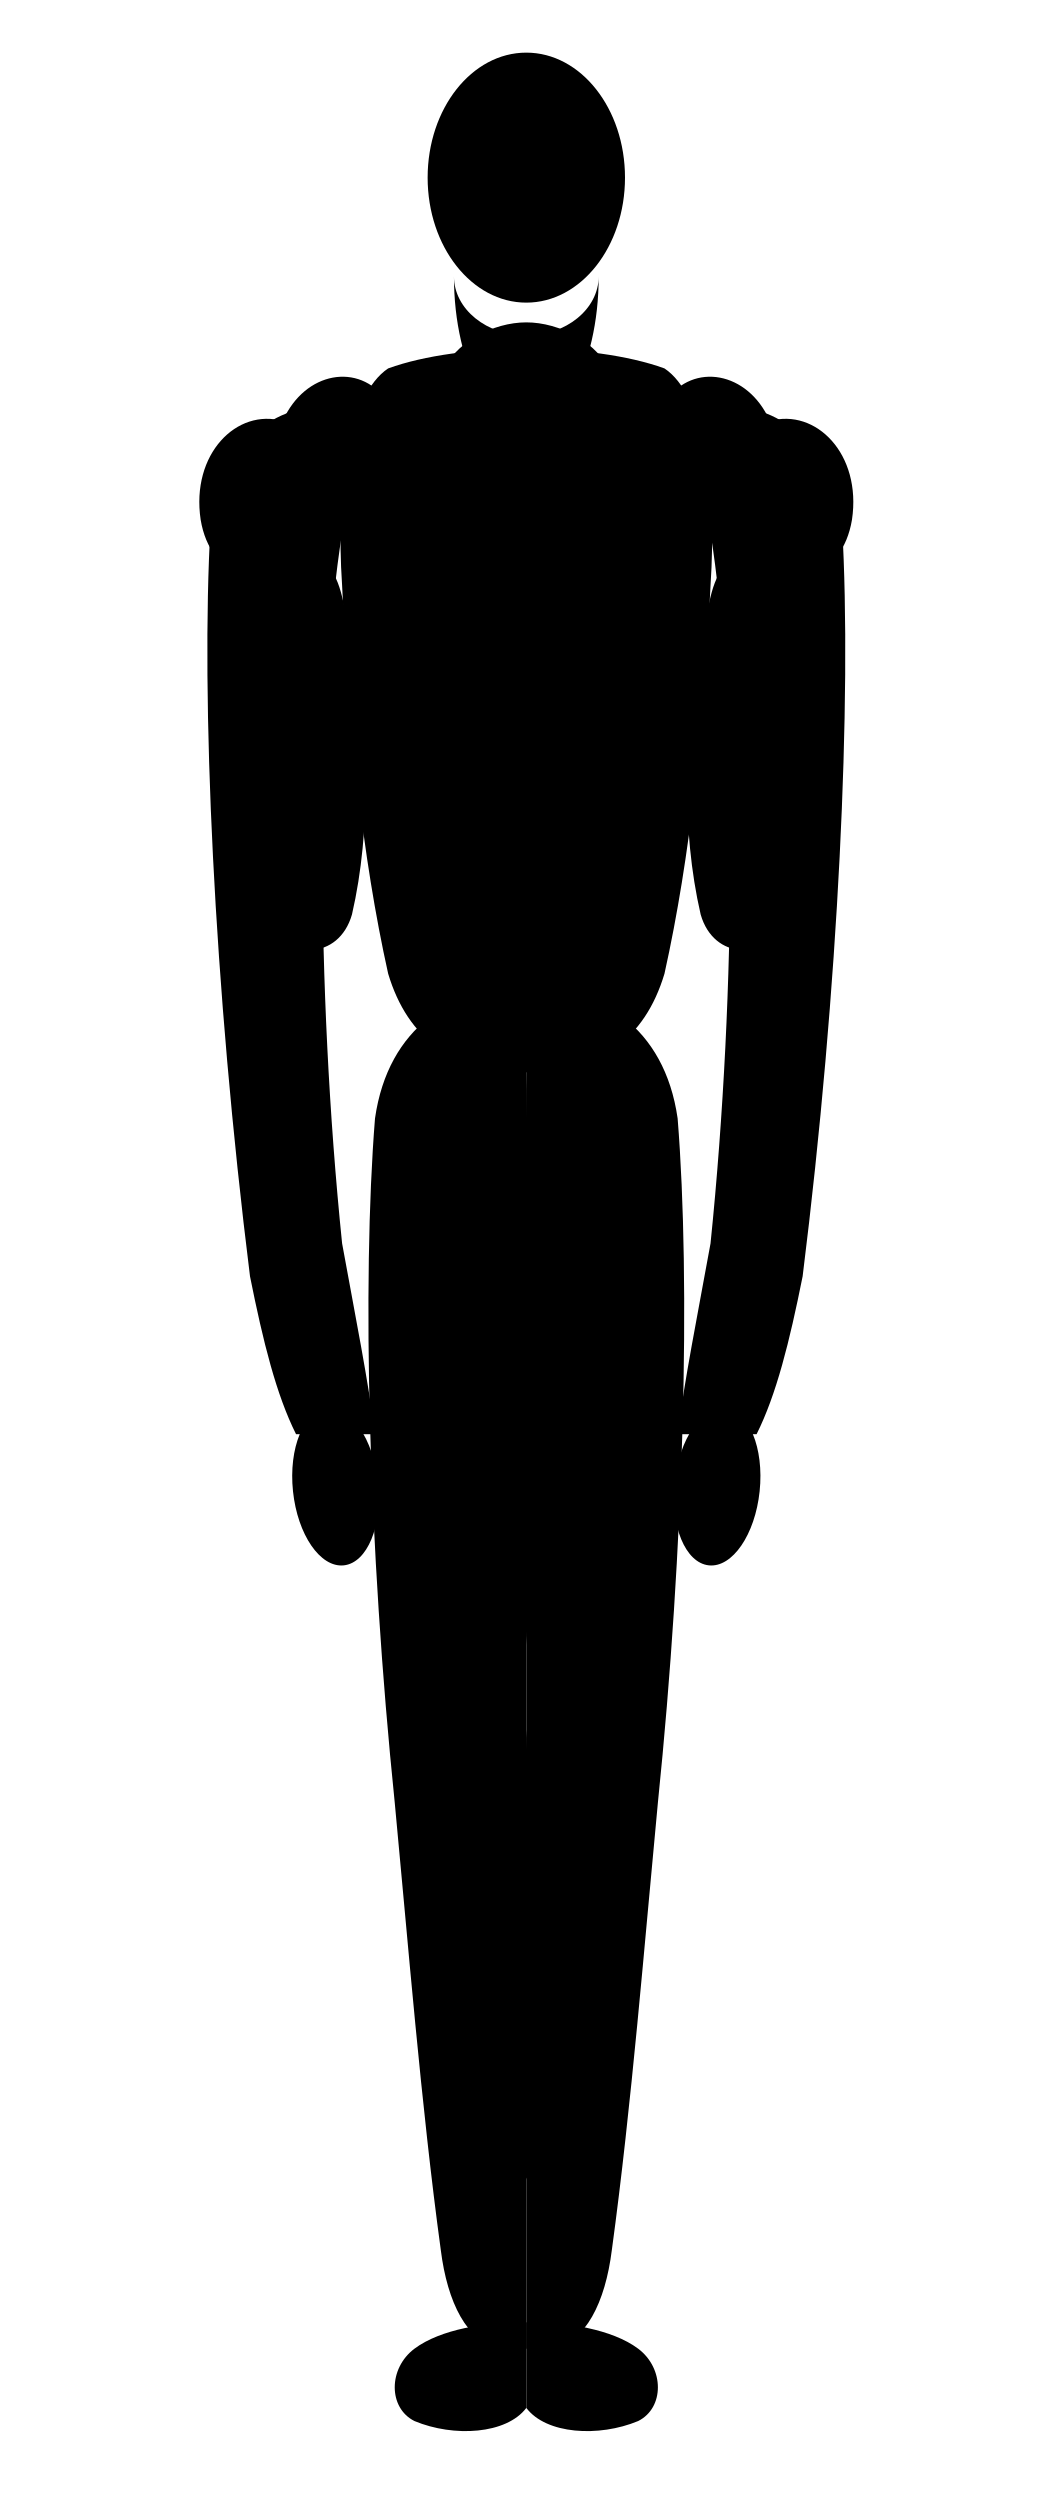
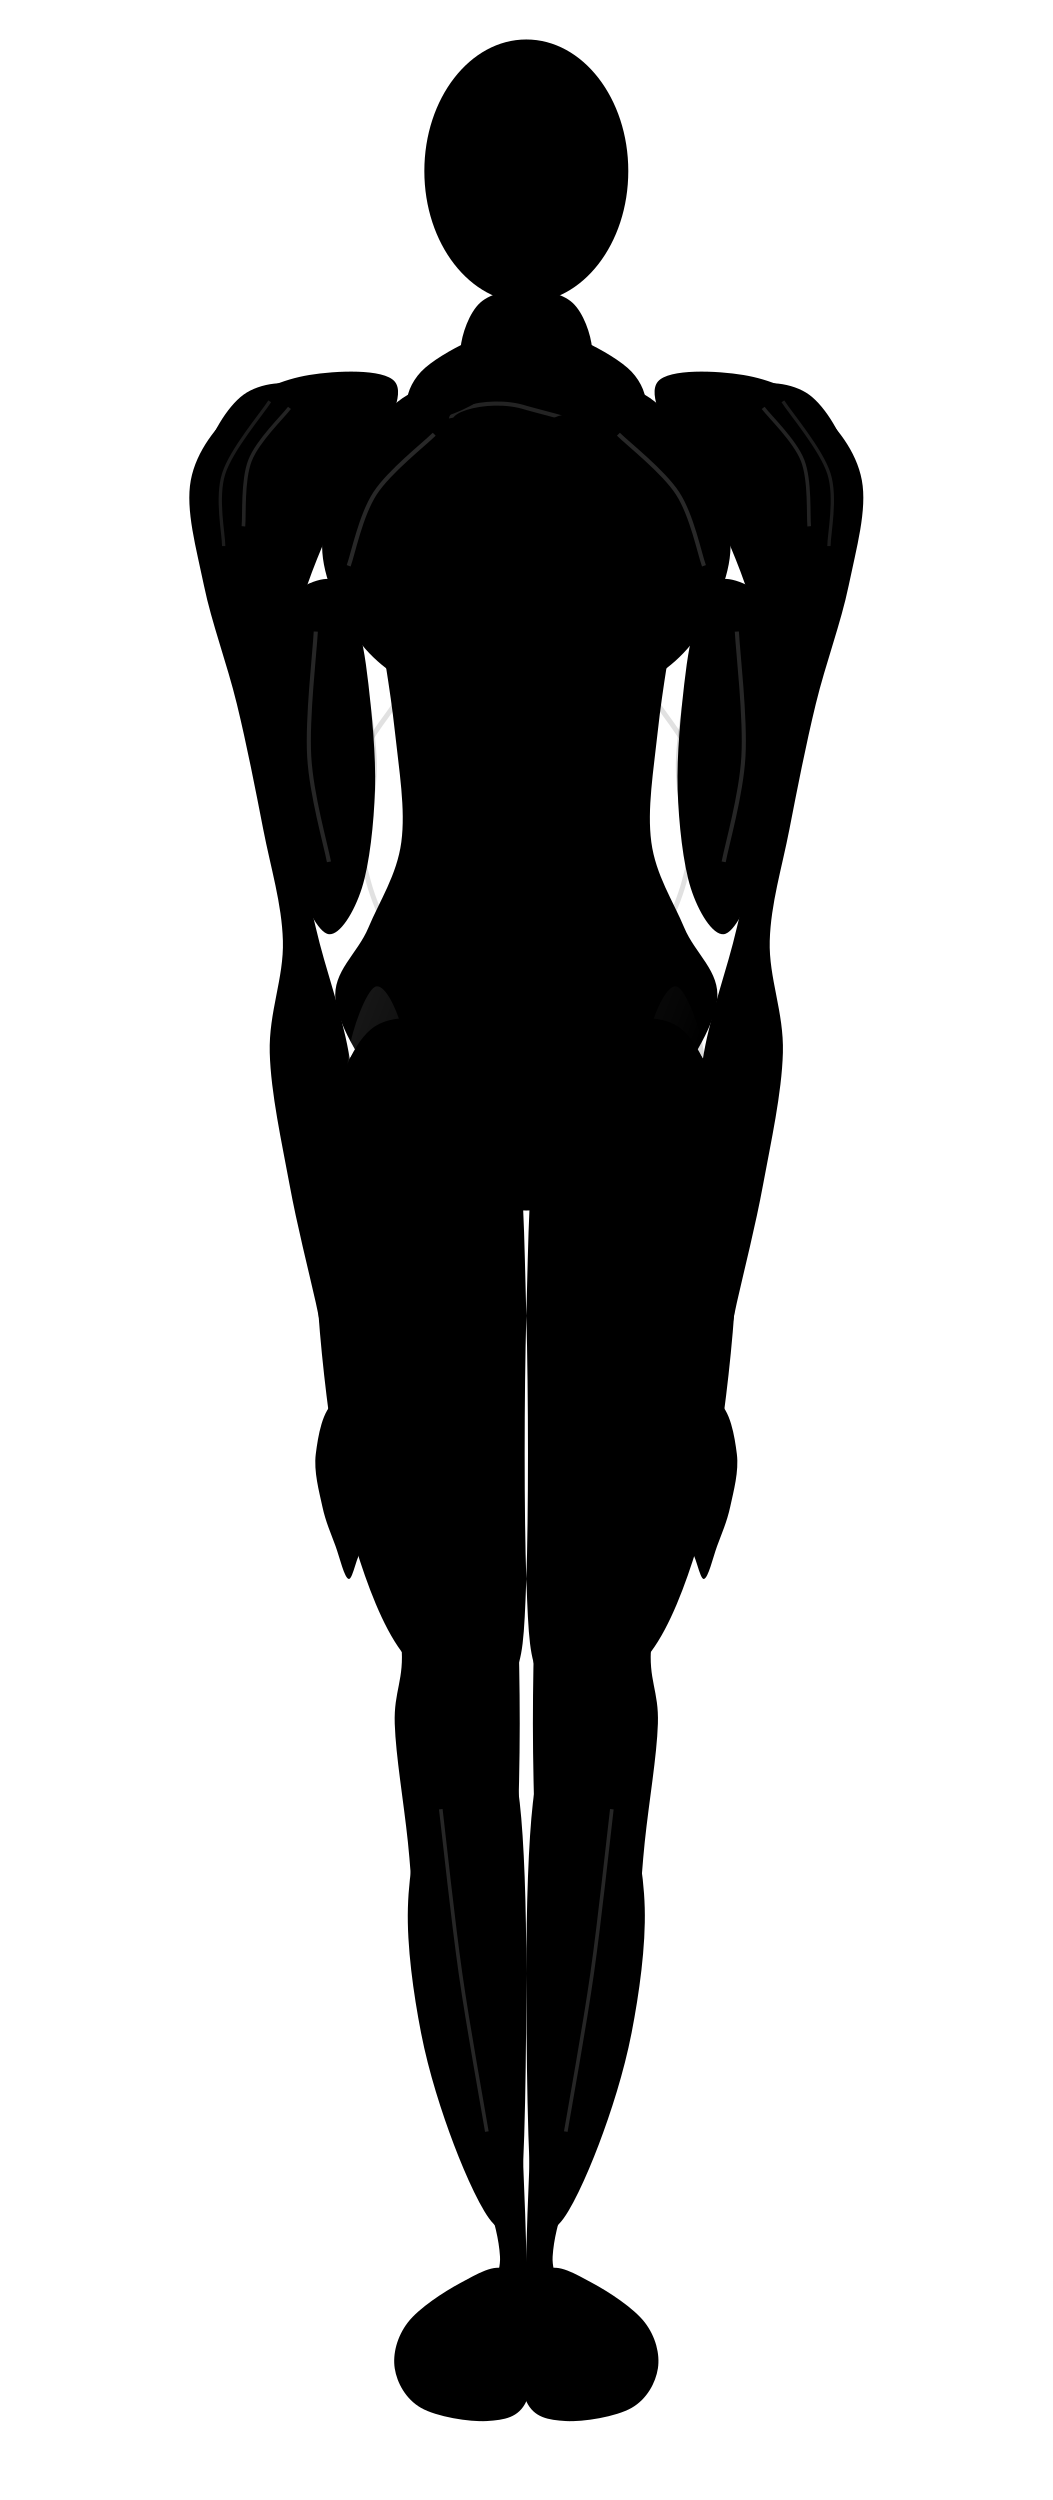
<svg xmlns="http://www.w3.org/2000/svg" id="muscle-figure-front" class="muscle-figure" viewBox="0 0 320 760" role="img" aria-label="Figura muscular, vista frontal">
+   <defs>
+     <radialGradient id="shadeVolume" cx="38%" cy="28%" r="75%">
+       <stop offset="0%" stop-color="#fff" stop-opacity="0.16" />
+       <stop offset="55%" stop-color="#fff" stop-opacity="0.04" />
+       <stop offset="100%" stop-color="#000" stop-opacity="0.12" />
+     </radialGradient>
+     <linearGradient id="shadeCore" x1="0" y1="0" x2="0" y2="1">
+       <stop offset="0%" stop-color="#000" stop-opacity="0.16" />
+       <stop offset="45%" stop-color="#000" stop-opacity="0.02" />
+       <stop offset="100%" stop-color="#000" stop-opacity="0.18" />
+     </linearGradient>
+     <linearGradient id="shadeLimb" x1="0" y1="0" x2="1" y2="0.2">
+       <stop offset="0%" stop-color="#fff" stop-opacity="0.1" />
+       <stop offset="50%" stop-color="#fff" stop-opacity="0" />
+       <stop offset="100%" stop-color="#000" stop-opacity="0.14" />
+     </linearGradient>
+   </defs>
  <g class="body-decor" aria-hidden="true">
-     <ellipse id="cabeza" cx="160" cy="54" rx="30" ry="38" />
-     <path id="cuello" d="M138,84 C138,98 141,110 146,120 L174,120 C179,110 182,98 182,84       C182,94 172,102 160,102 C148,102 138,94 138,84 Z" />
-     <path id="torso-base" d="M118,112 C140,104 180,104 202,112 C214,120 218,148 216,178       C214,220 210,260 202,296 C196,316 182,326 160,326 C138,326 124,316 118,296       C110,260 106,220 104,178 C102,148 106,120 118,112 Z" />
-     <path id="core" d="M144,204 C140,230 140,262 146,292 C150,310 170,310 174,292       C180,262 180,230 176,204 C168,210 152,210 144,204 Z" />
-     <path id="brazo-base-der" d="M220,124 C238,122 254,138 256,160 C259,212 255,300 244,388       C240,408 236,424 230,436 L206,436 C208,420 212,400 216,378 C224,300 224,212 216,162       C213,146 208,132 220,124 Z" />
-     <ellipse id="mano-der" cx="218" cy="452" rx="13" ry="24" transform="rotate(6 218 452)" />
-     <path id="brazo-base-izq" d="M100,124 C82,122 66,138 64,160 C61,212 65,300 76,388       C80,408 84,424 90,436 L114,436 C112,420 108,400 104,378 C96,300 96,212 104,162       C107,146 112,132 100,124 Z" />
-     <ellipse id="mano-izq" cx="102" cy="452" rx="13" ry="24" transform="rotate(-6 102 452)" />
-     <path id="pierna-base-der" d="M160,300 C182,300 202,312 206,340 C210,390 208,470 200,548       C196,590 192,640 186,684 C184,700 178,712 168,714 L160,714 L160,300 Z" />
-     <path id="pie-der" d="M162,706 C172,706 186,708 194,714 C202,720 202,732 194,736       C182,741 166,740 160,732 L160,706 Z" />
-     <path id="pierna-base-izq" d="M160,300 C138,300 118,312 114,340 C110,390 112,470 120,548       C124,590 128,640 134,684 C136,700 142,712 152,714 L160,714 L160,300 Z" />
-     <path id="pie-izq" d="M158,706 C148,706 134,708 126,714 C118,720 118,732 126,736       C138,741 154,740 160,732 L160,706 Z" />
+     <ellipse id="cabeza" cx="160" cy="52" rx="31" ry="40" />
+     <path id="cuello" d="M160,88 C164.67,88 170.67,89 174,92 C177.33,95 179.67,101.67 180,106 C180.33,110.33 179.33,115.67 176,118 C172.67,120.33 165.33,120 160,120 C154.67,120 147.33,120.33 144,118 C140.67,115.67 139.67,110.33 140,106 C140.33,101.67 142.67,95 146,92 C149.33,89 155.33,88 160,88 Z" />
+     <path id="torso-base" d="M160,116 C172,116 187.33,115 196,120 C204.67,125 210.33,135.67 212,146 C213.67,156.33 208,169.33 206,182 C204,194.67 201.33,209.67 200,222 C198.67,234.33 196.67,246 198,256 C199.33,266 204.67,274 208,282 C211.33,290 219,295.33 218,304 C217,312.67 209,324.67 202,334 C195,343.33 183,354.33 176,360 C169,365.67 165.33,368 160,368 C154.67,368 151,365.67 144,360 C137,354.33 125,343.33 118,334 C111,324.67 103,312.67 102,304 C101,295.33 108.67,290 112,282 C115.33,274 120.67,266 122,256 C123.33,246 121.33,234.33 120,222 C118.67,209.67 116,194.67 114,182 C112,169.33 106.33,156.33 108,146 C109.67,135.67 115.33,125 124,120 C132.67,115 148,116 160,116 Z" />
+     <path id="brazo-base-der" d="M200,116 C203.33,112 218,112.67 226,114 C234,115.33 242,118.67 248,124 C254,129.33 260.33,137 262,146 C263.67,155 260.33,166.67 258,178 C255.67,189.33 251,201.67 248,214 C245,226.33 242.33,240 240,252 C237.67,264 234.33,274.67 234,286 C233.67,297.33 238.33,307.67 238,320 C237.67,332.33 234.33,347.33 232,360 C229.67,372.67 226.33,385.67 224,396 C221.67,406.33 220.67,416.33 218,422 C215.33,427.67 211,430 208,430 C205,430 200.33,427.67 200,422 C199.67,416.33 204.33,406.33 206,396 C207.67,385.67 208.67,372.67 210,360 C211.33,347.33 211.67,333 214,320 C216.33,307 221,295 224,282 C227,269 230.67,255.67 232,242 C233.33,228.33 233.67,212.67 232,200 C230.33,187.33 226.33,176.33 222,166 C217.67,155.67 209.67,146.33 206,138 C202.33,129.67 196.67,120 200,116 Z" />
+     <path id="mano-der" d="M200,428 C205.33,425.67 214,423.67 218,426 C222,428.33 223.33,436.67 224,442 C224.67,447.33 223,453.33 222,458 C221,462.67 219.33,466.33 218,470 C216.67,473.67 215.33,479.67 214,480 C212.67,480.33 211.33,471.33 210,472 C208.67,472.67 207.33,483.67 206,484 C204.67,484.33 203.33,474.33 202,474 C200.67,473.67 199.33,482.67 198,482 C196.67,481.33 195.33,471 194,470 C192.67,469 191.33,477.33 190,476 C188.67,474.67 187.33,463 186,462 C184.67,461 183,471 182,470 C181,469 179.33,461 180,456 C180.67,451 182.67,444.67 186,440 C189.33,435.33 194.67,430.33 200,428 Z" />
+     <path id="brazo-base-izq" d="M120,116 C116.67,112 102,112.67 94,114 C86,115.33 78,118.67 72,124 C66,129.33 59.67,137 58,146 C56.33,155 59.67,166.67 62,178 C64.33,189.33 69,201.67 72,214 C75,226.33 77.67,240 80,252 C82.33,264 85.67,274.67 86,286 C86.33,297.33 81.67,307.67 82,320 C82.33,332.33 85.67,347.33 88,360 C90.33,372.67 93.67,385.67 96,396 C98.33,406.33 99.33,416.33 102,422 C104.67,427.67 109,430 112,430 C115,430 119.67,427.67 120,422 C120.33,416.33 115.67,406.33 114,396 C112.33,385.67 111.33,372.67 110,360 C108.67,347.33 108.33,333 106,320 C103.67,307 99,295 96,282 C93,269 89.33,255.67 88,242 C86.67,228.33 86.33,212.67 88,200 C89.67,187.33 93.67,176.33 98,166 C102.33,155.67 110.33,146.33 114,138 C117.67,129.67 123.33,120 120,116 Z" />
+     <path id="mano-izq" d="M120,428 C114.67,425.67 106,423.67 102,426 C98,428.33 96.67,436.67 96,442 C95.33,447.33 97,453.33 98,458 C99,462.67 100.67,466.33 102,470 C103.33,473.67 104.67,479.67 106,480 C107.33,480.33 108.67,471.33 110,472 C111.33,472.67 112.67,483.67 114,484 C115.33,484.33 116.67,474.33 118,474 C119.33,473.67 120.67,482.67 122,482 C123.33,481.33 124.67,471 126,470 C127.33,469 128.67,477.33 130,476 C131.33,474.67 132.67,463 134,462 C135.33,461 137,471 138,470 C139,469 140.67,461 140,456 C139.33,451 137.33,444.67 134,440 C130.67,435.33 125.33,430.33 120,428 Z" />
+     <path id="pierna-base-der" d="M160,300 C165.83,294.33 186.33,301 196,306 C205.67,311 213.67,319.33 218,330 C222.33,340.67 222.33,355 222,370 C221.67,385 218.67,405 216,420 C213.33,435 209,446.67 206,460 C203,473.33 199,489.33 198,500 C197,510.67 200.33,514 200,524 C199.67,534 197.33,547.33 196,560 C194.67,572.67 194.33,586.67 192,600 C189.67,613.33 185.33,628.67 182,640 C178.67,651.33 174.33,660.33 172,668 C169.67,675.67 168.33,680.67 168,686 C167.67,691.33 171.33,696.67 170,700 C168.67,703.33 161.17,722.67 160,706 C158.83,689.33 162.67,630.33 163,600 C163.33,569.67 162,547.33 162,524 C162,500.67 163,480.67 163,460 C163,439.33 162.33,420 162,400 C161.67,380 161.33,356.67 161,340 C160.67,323.33 154.17,305.67 160,300 Z" />
+     <path id="pie-der" d="M166,690 C169.67,688 175,691.33 180,694 C185,696.67 192.67,701.67 196,706 C199.33,710.33 200.67,715.67 200,720 C199.33,724.33 196.67,729.33 192,732 C187.33,734.67 177.33,736.33 172,736 C166.67,735.67 162.33,735 160,730 C157.67,725 157,712.67 158,706 C159,699.33 162.33,692 166,690 Z" />
+     <path id="pierna-base-izq" d="M160,300 C154.17,294.33 133.67,301 124,306 C114.33,311 106.33,319.33 102,330 C97.67,340.67 97.67,355 98,370 C98.33,385 101.33,405 104,420 C106.67,435 111,446.67 114,460 C117,473.33 121,489.33 122,500 C123,510.67 119.67,514 120,524 C120.33,534 122.67,547.33 124,560 C125.33,572.67 125.67,586.67 128,600 C130.33,613.33 134.67,628.67 138,640 C141.33,651.33 145.67,660.33 148,668 C150.33,675.67 151.67,680.67 152,686 C152.33,691.33 148.67,696.67 150,700 C151.33,703.33 158.83,722.67 160,706 C161.17,689.33 157.33,630.33 157,600 C156.67,569.67 158,547.33 158,524 C158,500.67 157,480.67 157,460 C157,439.33 157.67,420 158,400 C158.33,380 158.67,356.67 159,340 C159.33,323.33 165.83,305.67 160,300 Z" />
+     <path id="pie-izq" d="M154,690 C150.33,688 145,691.33 140,694 C135,696.67 127.33,701.67 124,706 C120.67,710.33 119.33,715.67 120,720 C120.67,724.33 123.33,729.33 128,732 C132.67,734.67 142.67,736.33 148,736 C153.33,735.67 157.67,735 160,730 C162.33,725 163,712.67 162,706 C161,699.33 157.67,692 154,690 Z" />
+     <g class="body-decor-detail">
+       <path d="M160,124 C163.33,125 173.67,127.33 180,130 C186.33,132.67 195,138.33 198,140 M140,130 C130,126 148,120 160,124" fill="none" stroke="rgba(255,255,255,0.14)" stroke-width="1.25" />
+       <path d="M150,100 C151.33,102 156.33,108.67 158,112 C159.67,115.33 159.67,118.67 160,120 M170,100 C168.67,102 163.67,108.67 162,112 C160.33,115.33 160.33,118.67 160,120" fill="none" stroke="rgba(0,0,0,0.18)" stroke-width="1.25" />
+       <path d="M160,196 C160,216.67 160,299.33 160,320" fill="none" stroke="rgba(0,0,0,0.16)" stroke-width="1.25" />
+       <path d="M140,222 C143.33,222.67 153.33,226 160,226 C166.67,226 176.67,222.67 180,222" fill="none" stroke="rgba(0,0,0,0.14)" stroke-width="1.25" />
+       <path d="M144,258 C146.67,258.67 154.67,262 160,262 C165.33,262 173.33,258.67 176,258" fill="none" stroke="rgba(0,0,0,0.14)" stroke-width="1.25" />
+       <path d="M148,292 C150,292.67 156,296 160,296 C164,296 170,292.67 172,292" fill="none" stroke="rgba(0,0,0,0.14)" stroke-width="1.25" />
+       <path d="M200,214 C202,217.67 210.67,227 212,236 C213.33,245 210.67,258 208,268 C205.33,278 198,291.33 196,296 M120,214 C118,217.67 109.33,227 108,236 C106.67,245 109.33,258 112,268 C114.67,278 122,291.33 124,296" fill="none" stroke="rgba(0,0,0,0.12)" stroke-width="1.5" />
+       <path d="M212,182 C213.67,183.33 220.33,188.67 222,190 M108,182 C106.33,183.33 99.67,188.67 98,190" fill="none" stroke="rgba(0,0,0,0.16)" stroke-width="1.5" />
+       <path d="M214,196 C215.67,197.33 222.33,202.67 224,204 M106,196 C104.33,197.33 97.67,202.67 96,204" fill="none" stroke="rgba(0,0,0,0.16)" stroke-width="1.5" />
+       <path d="M214,210 C215.67,211.33 222.33,216.67 224,218 M106,210 C104.33,211.33 97.67,216.67 96,218" fill="none" stroke="rgba(0,0,0,0.16)" stroke-width="1.5" />
+       <path d="M206,300 C208.67,301.33 213,312.67 214,320 C215,327.33 214,338 212,344 C210,350 204.67,357.33 202,356 C199.33,354.67 196.67,343.33 196,336 C195.33,328.67 196.33,318 198,312 C199.67,306 203.33,298.67 206,300 Z M114,300 C111.33,301.33 107,312.67 106,320 C105,327.33 106,338 108,344 C110,350 115.33,357.33 118,356 C120.67,354.67 123.33,343.33 124,336 C124.67,328.67 123.67,318 122,312 C120.33,306 116.67,298.67 114,300 Z" fill="url(#shadeLimb)" stroke="none" />
+       <path d="M160,192 C166,192 174,190.67 178,198 C182,205.33 183.67,222.67 184,236 C184.33,249.33 181.67,265 180,278 C178.33,291 176.33,303.67 174,314 C171.67,324.33 168.33,334.33 166,340 C163.67,345.67 162,348 160,348 C158,348 156.33,345.67 154,340 C151.67,334.33 148.33,324.33 146,314 C143.67,303.67 141.67,291 140,278 C138.33,265 135.67,249.33 136,236 C136.33,222.67 138,205.33 142,198 C146,190.67 154,192 160,192 Z" fill="url(#shadeCore)" stroke="none" opacity="0.8" />
+     </g>
  </g>
-   <path id="trapecio" data-muscle="trapecio" class="muscle-path" d="M160,98 C170,98 182,104 186,114 C188,120 180,124 172,120        C165,117 160,110 160,102 Z        M160,98 C150,98 138,104 134,114 C132,120 140,124 148,120        C155,117 160,110 160,102 Z" />
-   <path id="pecho" data-muscle="pecho" class="muscle-path" d="M162,136 C178,128 200,134 206,158 C209,176 200,196 182,199        C168,201 160,190 160,177 L160,146 Z        M158,136 C142,128 120,134 114,158 C111,176 120,196 138,199        C152,201 160,190 160,177 L160,146 Z" />
-   <path id="deltoide-anterior" data-muscle="deltoide-anterior" class="muscle-path" d="M206,118 C216,110 232,116 236,134 C239,150 228,164 214,159        C203,154 200,134 206,118 Z        M114,118 C104,110 88,116 84,134 C81,150 92,164 106,159        C117,154 120,134 114,118 Z" />
-   <path id="deltoide-lateral" data-muscle="deltoide-lateral" class="muscle-path" d="M234,128 C248,124 262,138 259,158 C256,176 240,180 228,168        C223,155 226,136 234,128 Z        M86,128 C72,124 58,138 61,158 C64,176 80,180 92,168        C97,155 94,136 86,128 Z" />
-   <path id="biceps" data-muscle="biceps" class="muscle-path" d="M222,170 C234,166 248,176 250,200 C252,226 246,256 238,280        C233,292 217,292 213,278 C207,252 208,222 213,196 C216,182 216,176 222,170 Z        M98,170 C86,166 72,176 70,200 C68,226 74,256 82,280        C87,292 103,292 107,278 C113,252 112,222 107,196 C104,182 104,176 98,170 Z" />
-   <path id="cuadriceps" data-muscle="cuadriceps" class="muscle-path" d="M162,310 C180,308 200,318 204,342 C208,372 206,422 200,462        C196,487 190,507 178,513 C168,517 160,511 160,496 L160,340        C160,328 160,318 162,310 Z        M158,310 C140,308 120,318 116,342 C112,372 114,422 120,462        C124,487 130,507 142,513 C152,517 160,511 160,496 L160,340        C160,328 160,318 158,310 Z" />
-   <path id="gemelos" data-muscle="gemelos" class="muscle-path" d="M162,522 C172,520 182,528 184,552 C186,582 182,622 176,652        C172,670 164,674 160,662 L160,532 C160,526 160,524 162,522 Z        M158,522 C148,520 138,528 136,552 C134,582 138,622 144,652        C148,670 156,674 160,662 L160,532 C160,526 160,524 158,522 Z" />
+   <path id="trapecio" data-muscle="trapecio" class="muscle-path" d="M164,100 C166.5,98.83 173.33,101.83 178,104 C182.67,106.17 189,109.83 192,113 C195,116.17 196.83,120.67 196,123 C195.17,125.33 190.83,127.33 187,127 C183.17,126.67 177,123.67 173,121 C169,118.33 164.5,114.5 163,111 C161.5,107.5 161.5,101.17 164,100 Z M156,100 C153.5,98.83 146.67,101.83 142,104 C137.33,106.17 131,109.83 128,113 C125,116.17 123.17,120.67 124,123 C124.83,125.33 129.17,127.33 133,127 C136.83,126.67 143,123.67 147,121 C151,118.33 155.5,114.5 157,111 C158.5,107.5 158.5,101.17 156,100 Z" />
+   <path id="pecho" data-muscle="pecho" class="muscle-path" d="M163,134 C167.17,121.33 179.5,127 188,128 C196.5,129 208.33,133.33 214,140 C219.67,146.67 222.67,158.67 222,168 C221.33,177.33 215.67,189 210,196 C204.33,203 195.83,208.67 188,210 C180.17,211.33 167.17,216.67 163,204 C158.83,191.33 158.83,146.67 163,134 Z M157,134 C152.83,121.33 140.5,127 132,128 C123.5,129 111.67,133.33 106,140 C100.33,146.67 97.33,158.67 98,168 C98.67,177.33 104.33,189 110,196 C115.67,203 124.17,208.67 132,210 C139.83,211.33 152.83,216.67 157,204 C161.17,191.33 161.17,146.67 157,134 Z" />
+   <path id="deltoide-anterior" data-muscle="deltoide-anterior" class="muscle-path" d="M200,124 C203,120 212.67,115.33 218,116 C223.33,116.67 229.33,122.67 232,128 C234.67,133.33 235.33,142.33 234,148 C232.67,153.67 228.33,160.67 224,162 C219.67,163.33 212,159.67 208,156 C204,152.33 201.33,145.33 200,140 C198.67,134.67 197,128 200,124 Z M120,124 C117,120 107.33,115.33 102,116 C96.67,116.67 90.67,122.67 88,128 C85.33,133.33 84.67,142.33 86,148 C87.33,153.67 91.67,160.67 96,162 C100.33,163.33 108,159.67 112,156 C116,152.33 118.67,145.33 120,140 C121.33,134.67 123,128 120,124 Z" />
+   <path id="deltoide-lateral" data-muscle="deltoide-lateral" class="muscle-path" d="M228,118 C232,115.33 241,116.33 246,120 C251,123.67 256.33,132.67 258,140 C259.67,147.33 259,158.33 256,164 C253,169.67 245.33,174.67 240,174 C234.67,173.33 227,166.33 224,160 C221,153.67 221.33,143 222,136 C222.67,129 224,120.67 228,118 Z M92,118 C88,115.33 79,116.33 74,120 C69,123.67 63.67,132.67 62,140 C60.33,147.33 61,158.33 64,164 C67,169.67 74.67,174.67 80,174 C85.33,173.33 93,166.33 96,160 C99,153.67 98.67,143 98,136 C97.33,129 96,120.67 92,118 Z" />
+   <path id="biceps" data-muscle="biceps" class="muscle-path" d="M220,176 C224,175.67 232.67,179.67 236,186 C239.33,192.33 240,204.33 240,214 C240,223.67 237.67,235 236,244 C234.33,253 232.67,261.33 230,268 C227.33,274.67 223.33,283.67 220,284 C216.67,284.33 212.33,277.33 210,270 C207.67,262.67 206.33,250.33 206,240 C205.67,229.67 207,216.67 208,208 C209,199.33 210,193.33 212,188 C214,182.67 216,176.33 220,176 Z M100,176 C96,175.67 87.33,179.67 84,186 C80.67,192.33 80,204.33 80,214 C80,223.67 82.33,235 84,244 C85.67,253 87.33,261.33 90,268 C92.67,274.67 96.67,283.67 100,284 C103.33,284.33 107.67,277.33 110,270 C112.33,262.67 113.67,250.33 114,240 C114.33,229.67 113,216.67 112,208 C111,199.33 110,193.33 108,188 C106,182.67 104,176.33 100,176 Z" />
+   <path id="cuadriceps" data-muscle="cuadriceps" class="muscle-path" d="M206,312 C212.67,316.33 217,328.67 220,340 C223,351.33 224,365 224,380 C224,395 222,415 220,430 C218,445 215.67,458 212,470 C208.33,482 203.67,494.33 198,502 C192.33,509.67 183.67,514.67 178,516 C172.33,517.33 167,516 164,510 C161,504 160.67,498.33 160,480 C159.33,461.67 159.33,423.33 160,400 C160.67,376.67 160.67,354.33 164,340 C167.33,325.67 173,318.67 180,314 C187,309.33 199.33,307.67 206,312 Z M114,312 C107.33,316.33 103,328.67 100,340 C97,351.33 96,365 96,380 C96,395 98,415 100,430 C102,445 104.33,458 108,470 C111.67,482 116.33,494.33 122,502 C127.67,509.67 136.33,514.67 142,516 C147.67,517.33 153,516 156,510 C159,504 159.33,498.33 160,480 C160.67,461.67 160.67,423.33 160,400 C159.33,376.67 159.33,354.33 156,340 C152.67,325.67 147,318.67 140,314 C133,309.33 120.67,307.67 114,312 Z" />
+   <path id="gemelos" data-muscle="gemelos" class="muscle-path" d="M176,528 C179.67,531 186.67,539.33 190,548 C193.33,556.67 195.67,568.33 196,580 C196.33,591.67 194.33,606 192,618 C189.67,630 185.67,642.33 182,652 C178.33,661.67 173.33,672.67 170,676 C166.67,679.33 163.67,684.67 162,672 C160.33,659.33 160,620.67 160,600 C160,579.33 160.67,559.67 162,548 C163.33,536.33 165.67,533.33 168,530 C170.33,526.67 172.33,525 176,528 Z M144,528 C140.33,531 133.33,539.33 130,548 C126.67,556.67 124.33,568.33 124,580 C123.67,591.67 125.67,606 128,618 C130.33,630 134.33,642.33 138,652 C141.67,661.67 146.67,672.67 150,676 C153.33,679.33 156.33,684.67 158,672 C159.67,659.33 160,620.67 160,600 C160,579.33 159.33,559.67 158,548 C156.67,536.33 154.33,533.33 152,530 C149.67,526.67 147.67,525 144,528 Z" />
+   <g class="body-decor" aria-hidden="true">
+     <g class="body-decor-detail">
+       <path d="M163,138 C163,143 163,157.67 163,168 C163,178.33 163,194.67 163,200" fill="none" stroke="rgba(0,0,0,0.22)" stroke-width="1.5" />
+       <path d="M188,132 C191,135 201.67,143.33 206,150 C210.33,156.67 212.67,168.33 214,172 M132,132 C129,135 118.33,143.33 114,150 C109.67,156.67 107.33,168.33 106,172" fill="none" stroke="rgba(255,255,255,0.16)" stroke-width="1.25" />
+       <path d="M170,150 C172,154.67 179.33,169 182,178 C184.67,187 185.33,199.67 186,204 M150,150 C148,154.67 140.67,169 138,178 C135.33,187 134.67,199.67 134,204" fill="none" stroke="rgba(0,0,0,0.14)" stroke-width="1.25" />
+       <path d="M232,124 C234,126.67 241.67,134 244,140 C246.33,146 245.67,156.67 246,160 M88,124 C86,126.67 78.33,134 76,140 C73.67,146 74.33,156.67 74,160" fill="none" stroke="rgba(255,255,255,0.14)" stroke-width="1.1" />
+       <path d="M238,122 C240.33,125.67 249.67,136.67 252,144 C254.33,151.33 252,162.33 252,166 M82,122 C79.67,125.67 70.33,136.67 68,144 C65.67,151.33 68,162.33 68,166" fill="none" stroke="rgba(255,255,255,0.11)" stroke-width="1" />
+       <path d="M230,132 C231.33,135 237,144.33 238,150 C239,155.67 236.33,163.33 236,166 M90,132 C88.67,135 83,144.33 82,150 C81,155.67 83.67,163.33 84,166" fill="none" stroke="rgba(0,0,0,0.12)" stroke-width="1" />
+       <path d="M224,192 C224.33,198.33 226.67,218.33 226,230 C225.33,241.67 221,256.67 220,262 M96,192 C95.67,198.33 93.33,218.33 94,230 C94.67,241.67 99,256.67 100,262" fill="none" stroke="rgba(255,255,255,0.15)" stroke-width="1.25" />
+       <path d="M211,196 C210.17,202 206.17,221 206,232 C205.83,243 209.33,257 210,262 M109,196 C109.83,202 113.83,221 114,232 C114.17,243 110.67,257 110,262" fill="none" stroke="rgba(0,0,0,0.14)" stroke-width="1.1" />
+       <path d="M196,330 C195,341.67 192,378.33 190,400 C188,421.67 185,450 184,460 M124,330 C125,341.67 128,378.33 130,400 C132,421.67 135,450 136,460" fill="none" stroke="rgba(0,0,0,0.14)" stroke-width="1.25" />
+       <path d="M174,320 C173.33,333.33 171,375.33 170,400 C169,424.67 168.33,456.67 168,468 M146,320 C146.67,333.33 149,375.33 150,400 C151,424.67 151.67,456.67 152,468" fill="none" stroke="rgba(0,0,0,0.13)" stroke-width="1.1" />
+       <path d="M186,550 C185,558.33 182.33,583.67 180,600 C177.67,616.33 173.33,640 172,648 M134,550 C135,558.33 137.67,583.67 140,600 C142.33,616.33 146.67,640 148,648" fill="none" stroke="rgba(255,255,255,0.15)" stroke-width="1.1" />
+     </g>
+   </g>
</svg>
